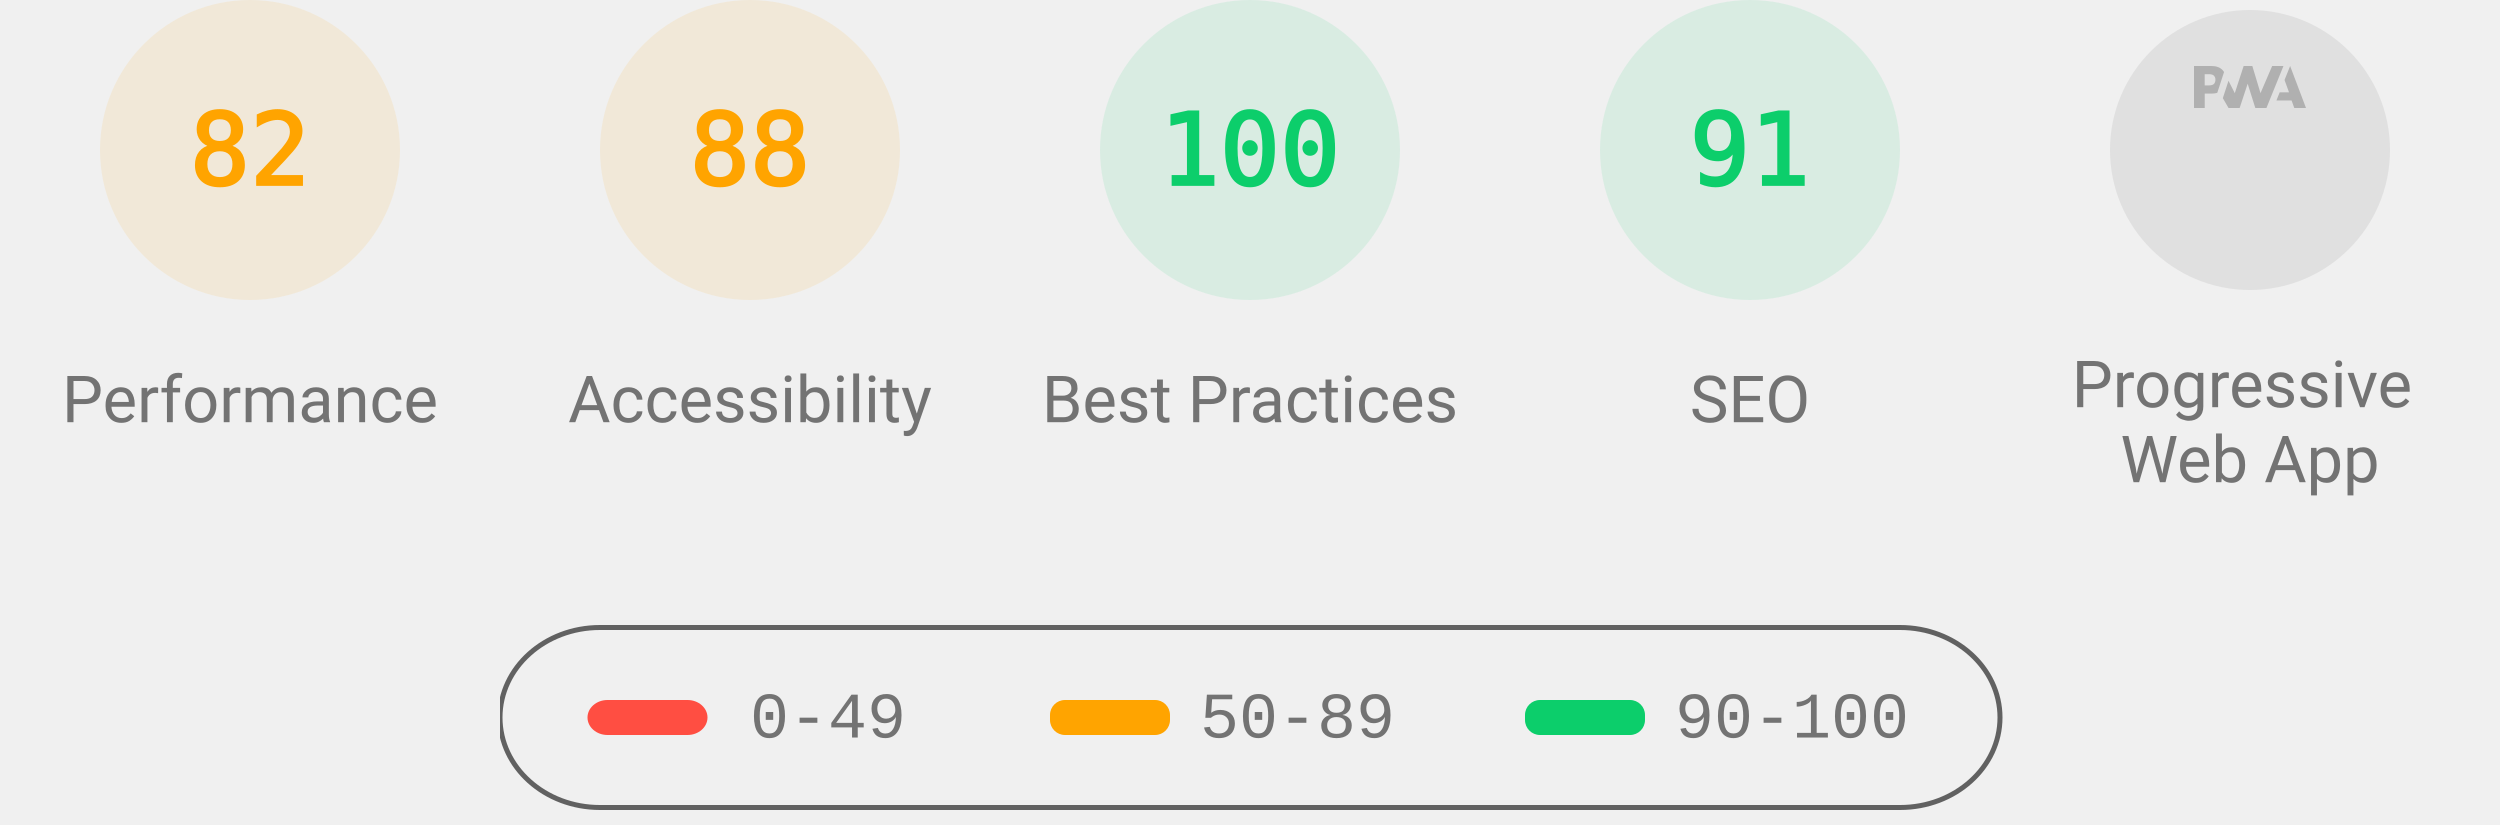
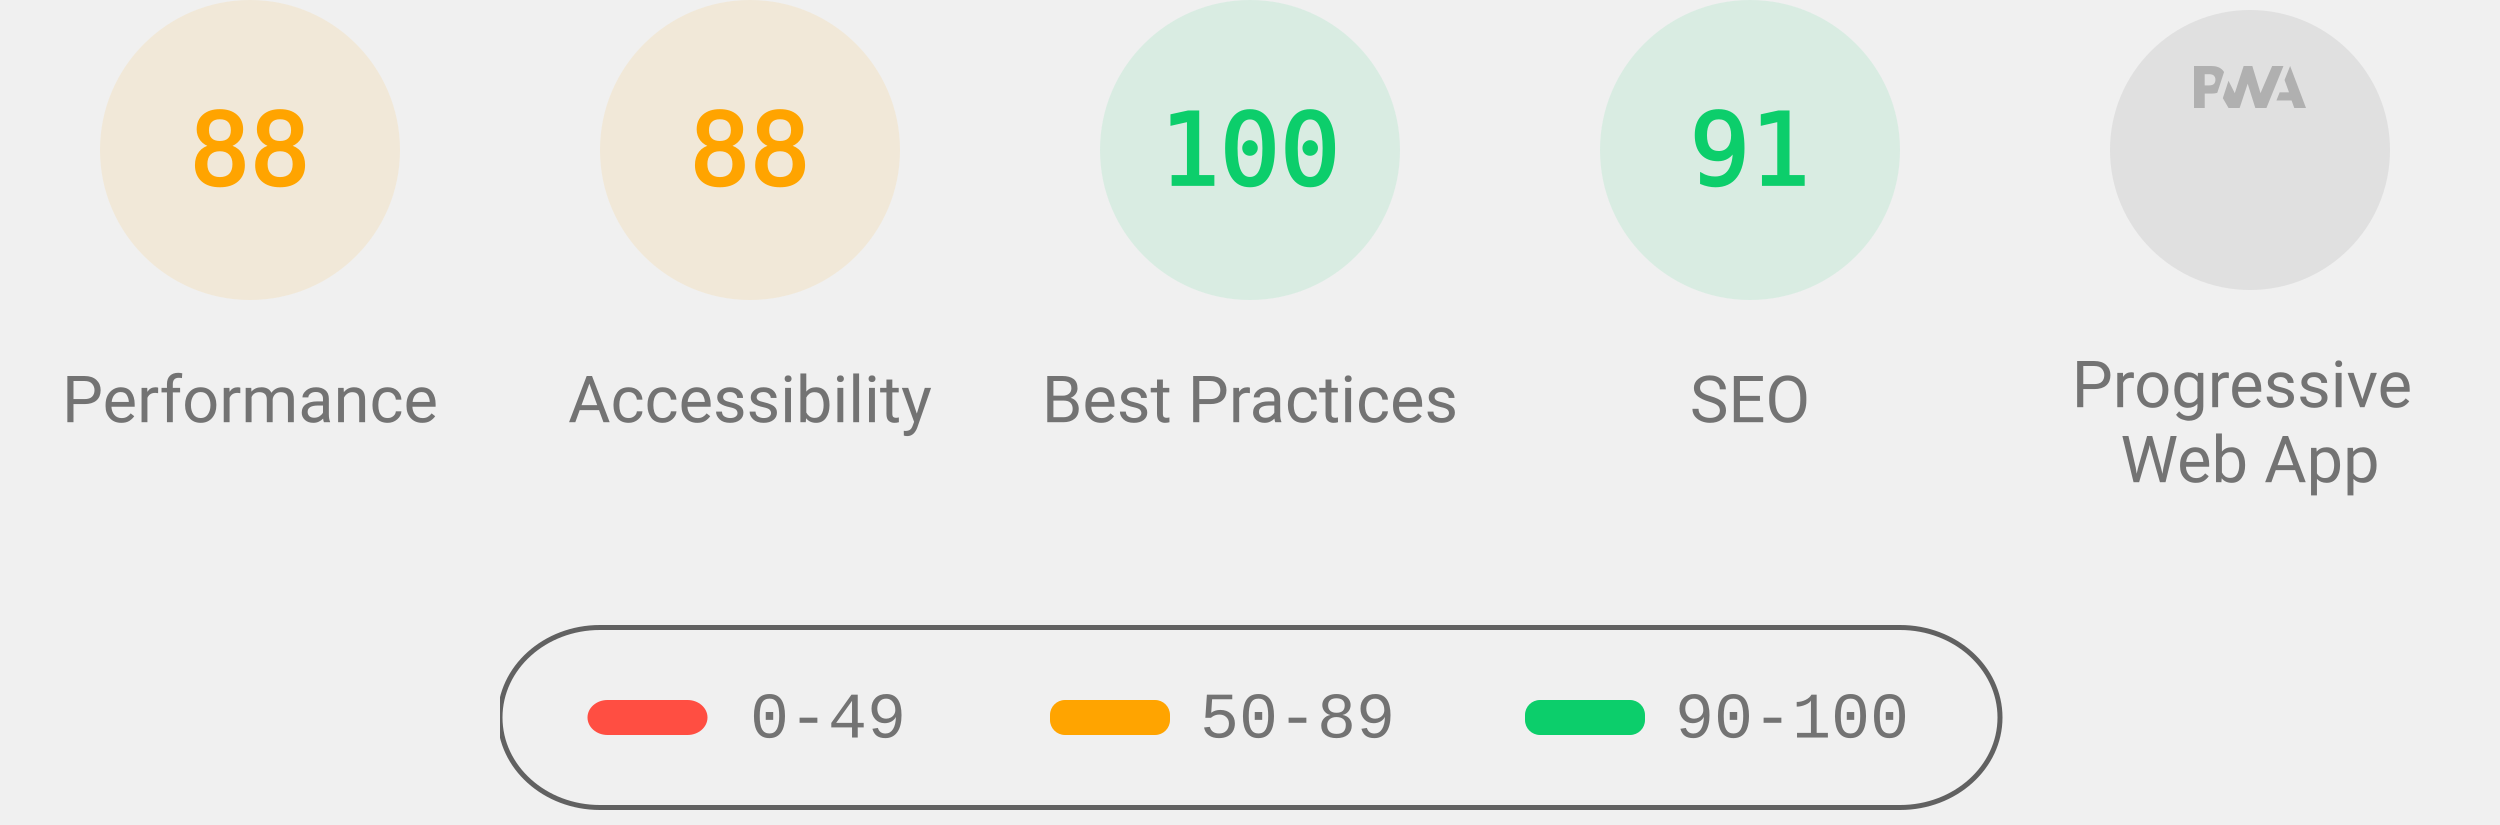
<svg xmlns="http://www.w3.org/2000/svg" class="theme--agnostic" fill="none" width="1000" height="330">
  <style>
			.gauge-base {
				opacity: 0.1
			}

			.gauge-arc {
				fill: none;
				animation-delay: 250ms;
				stroke-linecap: round;
				transform: rotate(-90deg);
				transform-origin: 100px 60px;
				animation: load-gauge 1s ease forwards
			}

			.guage-text {
				font-size: 40px;
				font-family: monospace;
				text-align: center
			}

			.guage-red {
				color: #ff4e42;
				fill: #ff4e42;
				stroke: #ff4e42
			}
			.guage-orange {
				color: #ffa400;
				fill: #ffa400;
				stroke: #ffa400
			}
			.guage-green {
				color: #0cce6b;
				fill: #0cce6b;
				stroke: #0cce6b
			}
			.theme--agnostic .guage-undefined {
				color: #5c5c5c;
				fill: #5c5c5c;
				stroke: #5c5c5c
			}
			.theme--light .guage-undefined {
				color: #1e1e1e;
				fill: #1e1e1e;
				stroke: #1e1e1e
			}
			.theme--dark .guage-undefined {
				color: #f5f5f5;
				fill: #f5f5f5;
				stroke: #f5f5f5
			}

			.guage-title {
				stroke: none;
				font-size: 26px;
				line-height: 26px;
				font-family: Roboto, Halvetica, Arial, sans-serif
			}
			.metric.guage-title {
				font-family: 'Courier New', Courier, monospace
			}
			.theme--agnostic .guage-title {
				color: #737373;
				fill: #737373
			}
			.theme--light .guage-title {
				color: #212121;
				fill: #212121
			}
			.theme--dark .guage-title {
				color: #f5f5f5;
				fill: #f5f5f5
			}

			@keyframes load-gauge {
				from {
					stroke-dasharray: 0 352.858
				}
			}
			.lh-gauge--pwa__disc {
				fill: #e0e0e0
			}
			.lh-gauge--pwa__logo {
				position: relative;
				fill: #b0b0b0
			}
			.lh-gauge--pwa__invisible {
				display: none
			}
			.lh-gauge--pwa__visible {
				display: inline
			}
			.guage-invisible {
				display: none
			}
			.lh-gauge--pwa__logo--primary-color {
				fill: #304ffe
			}
			.theme--agnostic .lh-gauge--pwa__logo--secondary-color {
				fill: #787878
			}
			.theme--light .lh-gauge--pwa__logo--secondary-color {
				fill: #3d3d3d
			}
			.theme--dark .lh-gauge--pwa__logo--secondary-color {
				fill: #d8b6b6
			}
			.theme--light #svg_2 {
				stroke: #00000022
			}
			.theme--agnostic #svg_2 {
				stroke: #616161
			}
			.theme--light #svg_2 {
				stroke: #00000022
			}
			.theme--dark #svg_2 {
				stroke: #f5f5f566
			}
		</style>
  <svg class="guage-div guage-perf guage-orange" viewBox="0 0 200 200" width="200" height="200" x="0" y="0">
    <circle class="gauge-base" r="56" cx="100" cy="60" stroke-width="8" />
-     <circle class="gauge-arc guage-arc-1" r="56" cx="100" cy="60" stroke-width="8" style="stroke-dasharray: 288.524, 351.858;" />
-     <text class="guage-text" x="100px" y="60px" alignment-baseline="central" dominant-baseline="central" text-anchor="middle">82</text>
+     <circle class="gauge-arc guage-arc-1" r="56" cx="100" cy="60" stroke-width="8" style="stroke-dasharray: 309.635, 351.858;" />
+     <text class="guage-text" x="100px" y="60px" alignment-baseline="central" dominant-baseline="central" text-anchor="middle">88</text>
    <text class="guage-title" x="100px" y="160px" alignment-baseline="central" dominant-baseline="central" text-anchor="middle">Performance</text>
  </svg>,<svg class="guage-div guage-perf guage-orange" viewBox="0 0 200 200" width="200" height="200" x="200" y="0">
    <circle class="gauge-base" r="56" cx="100" cy="60" stroke-width="8" />
    <circle class="gauge-arc guage-arc-1" r="56" cx="100" cy="60" stroke-width="8" style="stroke-dasharray: 309.635, 351.858;" />
    <text class="guage-text" x="100px" y="60px" alignment-baseline="central" dominant-baseline="central" text-anchor="middle">88</text>
    <text class="guage-title" x="100px" y="160px" alignment-baseline="central" dominant-baseline="central" text-anchor="middle">Accessibility</text>
  </svg>,<svg class="guage-div guage-perf guage-green" viewBox="0 0 200 200" width="200" height="200" x="400" y="0">
    <circle class="gauge-base" r="56" cx="100" cy="60" stroke-width="8" />
    <circle class="gauge-arc guage-arc-1" r="56" cx="100" cy="60" stroke-width="8" style="stroke-dasharray: 351.858, 351.858;" />
    <text class="guage-text" x="100px" y="60px" alignment-baseline="central" dominant-baseline="central" text-anchor="middle">100</text>
    <text class="guage-title" x="100px" y="160px" alignment-baseline="central" dominant-baseline="central" text-anchor="middle">Best Practices</text>
  </svg>,<svg class="guage-div guage-perf guage-green" viewBox="0 0 200 200" width="200" height="200" x="600" y="0">
    <circle class="gauge-base" r="56" cx="100" cy="60" stroke-width="8" />
    <circle class="gauge-arc guage-arc-1" r="56" cx="100" cy="60" stroke-width="8" style="stroke-dasharray: 320.191, 351.858;" />
    <text class="guage-text" x="100px" y="60px" alignment-baseline="central" dominant-baseline="central" text-anchor="middle">91</text>
    <text class="guage-title" x="100px" y="160px" alignment-baseline="central" dominant-baseline="central" text-anchor="middle">SEO</text>
  </svg>,<svg class="guage-div guage-pwa" viewBox="0 0 200 200" width="200" height="200" x="800" y="0">
    <svg viewBox="0 0 60 60" width="112" height="112" x="44" y="4">
      <defs>
        <linearGradient id="lh-gauge--pwa__check-circle__gradient-0" x1="50%" y1="0%" x2="50%" y2="100%">
          <stop stop-color="#00C852" offset="0%" />
          <stop stop-color="#009688" offset="100%" />
        </linearGradient>
        <linearGradient id="lh-gauge--pwa__installable__shadow-gradient-0" x1="76.056%" x2="24.111%" y1="82.995%" y2="24.735%">
          <stop stop-color="#A5D6A7" offset="0%" />
          <stop stop-color="#80CBC4" offset="100%" />
        </linearGradient>
        <linearGradient id="lh-gauge--pwa__fast-reliable__shadow-gradient-0" x1="76.056%" y1="82.995%" x2="25.678%" y2="26.493%">
          <stop stop-color="#64B5F6" offset="0%" />
          <stop stop-color="#2979FF" offset="100%" />
        </linearGradient>
        <g id="lh-gauge--pwa__fast-reliable-badge-0">
          <circle fill="#FFFFFF" cx="10" cy="10" r="10" />
          <path fill="#304FFE" d="M10 3.58l5.25 2.34v3.5c0 3.23-2.24 6.26-5.25 7-3.01-.74-5.25-3.77-5.25-7v-3.5L10 3.58zm-.47 10.74l2.76-4.83.03-.07c.04-.08 0-.24-.22-.24h-1.64l.47-3.26h-.47l-2.7 4.77c-.02.01.05-.1-.04.05-.09.16-.1.31.18.31h1.63l-.47 3.27h.47z" />
        </g>
        <g id="lh-gauge--pwa__installable-badge-0">
          <circle fill="#FFFFFF" cx="10" cy="10" r="10" />
          <path fill="#009688" d="M10 4.167A5.835 5.835 0 0 0 4.167 10 5.835 5.835 0 0 0 10 15.833 5.835 5.835 0 0 0 15.833 10 5.835 5.835 0 0 0 10 4.167zm2.917 6.416h-2.334v2.334H9.417v-2.334H7.083V9.417h2.334V7.083h1.166v2.334h2.334v1.166z" />
        </g>
      </defs>
      <g stroke="none" fill-rule="nonzero">
        <circle class="lh-gauge--pwa__disc" cx="30" cy="30" r="30" />
        <g class="lh-gauge--pwa__logo">
          <path d="M35.66 19.39l.7-1.75h2L37.4 15 38.6 12l3.4 9h-2.51l-.58-1.61z" />
          <path d="M33.52 21l3.65-9h-2.42l-2.5 5.82L30.5 12h-1.86l-1.9 5.82-1.35-2.65-1.21 3.72L25.4 21h2.38l1.72-5.2 1.64 5.2z" />
          <path fill-rule="nonzero" d="M20.3 17.91h1.48c.45 0 .85-.05 1.2-.15l.39-1.18 1.07-3.3a2.64 2.64 0 0 0-.28-.37c-.55-.6-1.36-.91-2.42-.91H18v9h2.3V17.9zm1.96-3.84c.22.22.33.5.33.87 0 .36-.1.65-.29.87-.2.23-.59.35-1.15.35h-.86v-2.41h.87c.52 0 .89.1 1.1.32z" />
        </g>
        <rect class="lh-gauge--pwa__component lh-gauge--pwa__na-line lh-gauge--pwa__invisible" fill="#FFFFFF" x="20" y="32" width="20" height="4" rx="2" />
        <g class="lh-gauge--pwa__component lh-gauge--pwa__fast-reliable-badge lh-gauge--pwa__invisible" transform="translate(20, 29)">
          <path fill="url(#lh-gauge--pwa__fast-reliable__shadow-gradient-0)" d="M33.63 19.49A30 30 0 0 1 16.2 30.36L3 17.14 17.14 3l16.49 16.49z" />
          <use href="#lh-gauge--pwa__fast-reliable-badge-0" />
        </g>
        <g class="lh-gauge--pwa__component lh-gauge--pwa__installable-badge lh-gauge--pwa__invisible" transform="translate(20, 29)">
          <path fill="url(#lh-gauge--pwa__installable__shadow-gradient-0)" d="M33.629 19.487c-4.272 5.453-10.391 9.39-17.415 10.869L3 17.142 17.142 3 33.63 19.487z" />
          <use href="#lh-gauge--pwa__installable-badge-0" />
        </g>
        <g class="lh-gauge--pwa__component lh-gauge--pwa__fast-reliable-installable-badges lh-gauge--pwa__invisible">
          <g transform="translate(8, 29)">
            <path fill="url(#lh-gauge--pwa__fast-reliable__shadow-gradient-0)" d="M16.321 30.463L3 17.143 17.142 3l22.365 22.365A29.864 29.864 0 0 1 22 31c-1.942 0-3.84-.184-5.679-.537z" />
            <use href="#lh-gauge--pwa__fast-reliable-badge-0" />
          </g>
          <g transform="translate(32, 29)">
            <path fill="url(#lh-gauge--pwa__installable__shadow-gradient-0)" d="M25.982 11.84a30.107 30.107 0 0 1-13.08 15.203L3 17.143 17.142 3l8.84 8.84z" />
            <use href="#lh-gauge--pwa__installable-badge-0" />
          </g>
        </g>
        <g class="lh-gauge--pwa__component lh-gauge--pwa__check-circle lh-gauge--pwa__invisible" transform="translate(18, 28)">
          <circle fill="#FFFFFF" cx="12" cy="12" r="12" />
          <path fill="url(#lh-gauge--pwa__check-circle__gradient-0)" d="M12 2a10 10 0 1 0 0 20 10 10 0 0 0 0-20zm-2 15l-5-5 1.41-1.41L10 14.17l7.59-7.59L19 8l-9 9z" />
        </g>
      </g>
    </svg>
    <text class="guage-title" y="160px" alignment-baseline="central" dominant-baseline="central" text-anchor="middle">
      <tspan x="100px" dy="-6px">Progressive</tspan>
      <tspan x="100px" dy="30px">Web App</tspan>
    </text>
  </svg>
  <svg width="604" height="76" x="200" y="250">
    <g>
      <rect fill="none" id="canvas_background" height="80" width="604" y="-1" x="-1" />
      <g display="none" overflow="visible" y="0" x="0" height="100%" width="100%" id="canvasGrid">
        <rect fill="url(#gridpattern)" stroke-width="0" y="0" x="0" height="100%" width="100%" />
      </g>
    </g>
    <g>
      <rect fill-opacity="0" stroke-width="2" rx="40" id="svg_2" height="72" width="600" y="1" x="0" fill="#000000" />
      <rect stroke="#000" rx="8" id="svg_3" height="14" width="48" y="30" x="35" stroke-opacity="null" stroke-width="0" fill="#ff4e42" />
      <rect stroke="#000" rx="6" id="svg_4" height="14" width="48" y="30" x="220" stroke-opacity="null" stroke-width="0" fill="#ffa400" />
      <rect stroke="#000" rx="6" id="svg_5" height="14" width="48" y="30" x="410" stroke-opacity="null" stroke-width="0" fill="#0cce6b" />
      <text class="metric guage-title" xml:space="preserve" text-anchor="start" font-size="26" id="svg_6" y="45" x="100" stroke-opacity="null" stroke-width="0" stroke="#000">0-49</text>
      <text class="metric guage-title" xml:space="preserve" text-anchor="start" font-size="26" id="svg_7" y="45" x="280" stroke-opacity="null" stroke-width="0" stroke="#000">50-89</text>
      <text class="metric guage-title" xml:space="preserve" text-anchor="start" font-size="26" id="svg_8" y="45" x="470" stroke-opacity="null" stroke-width="0" stroke="#000">90-100</text>
    </g>
  </svg>
</svg>
